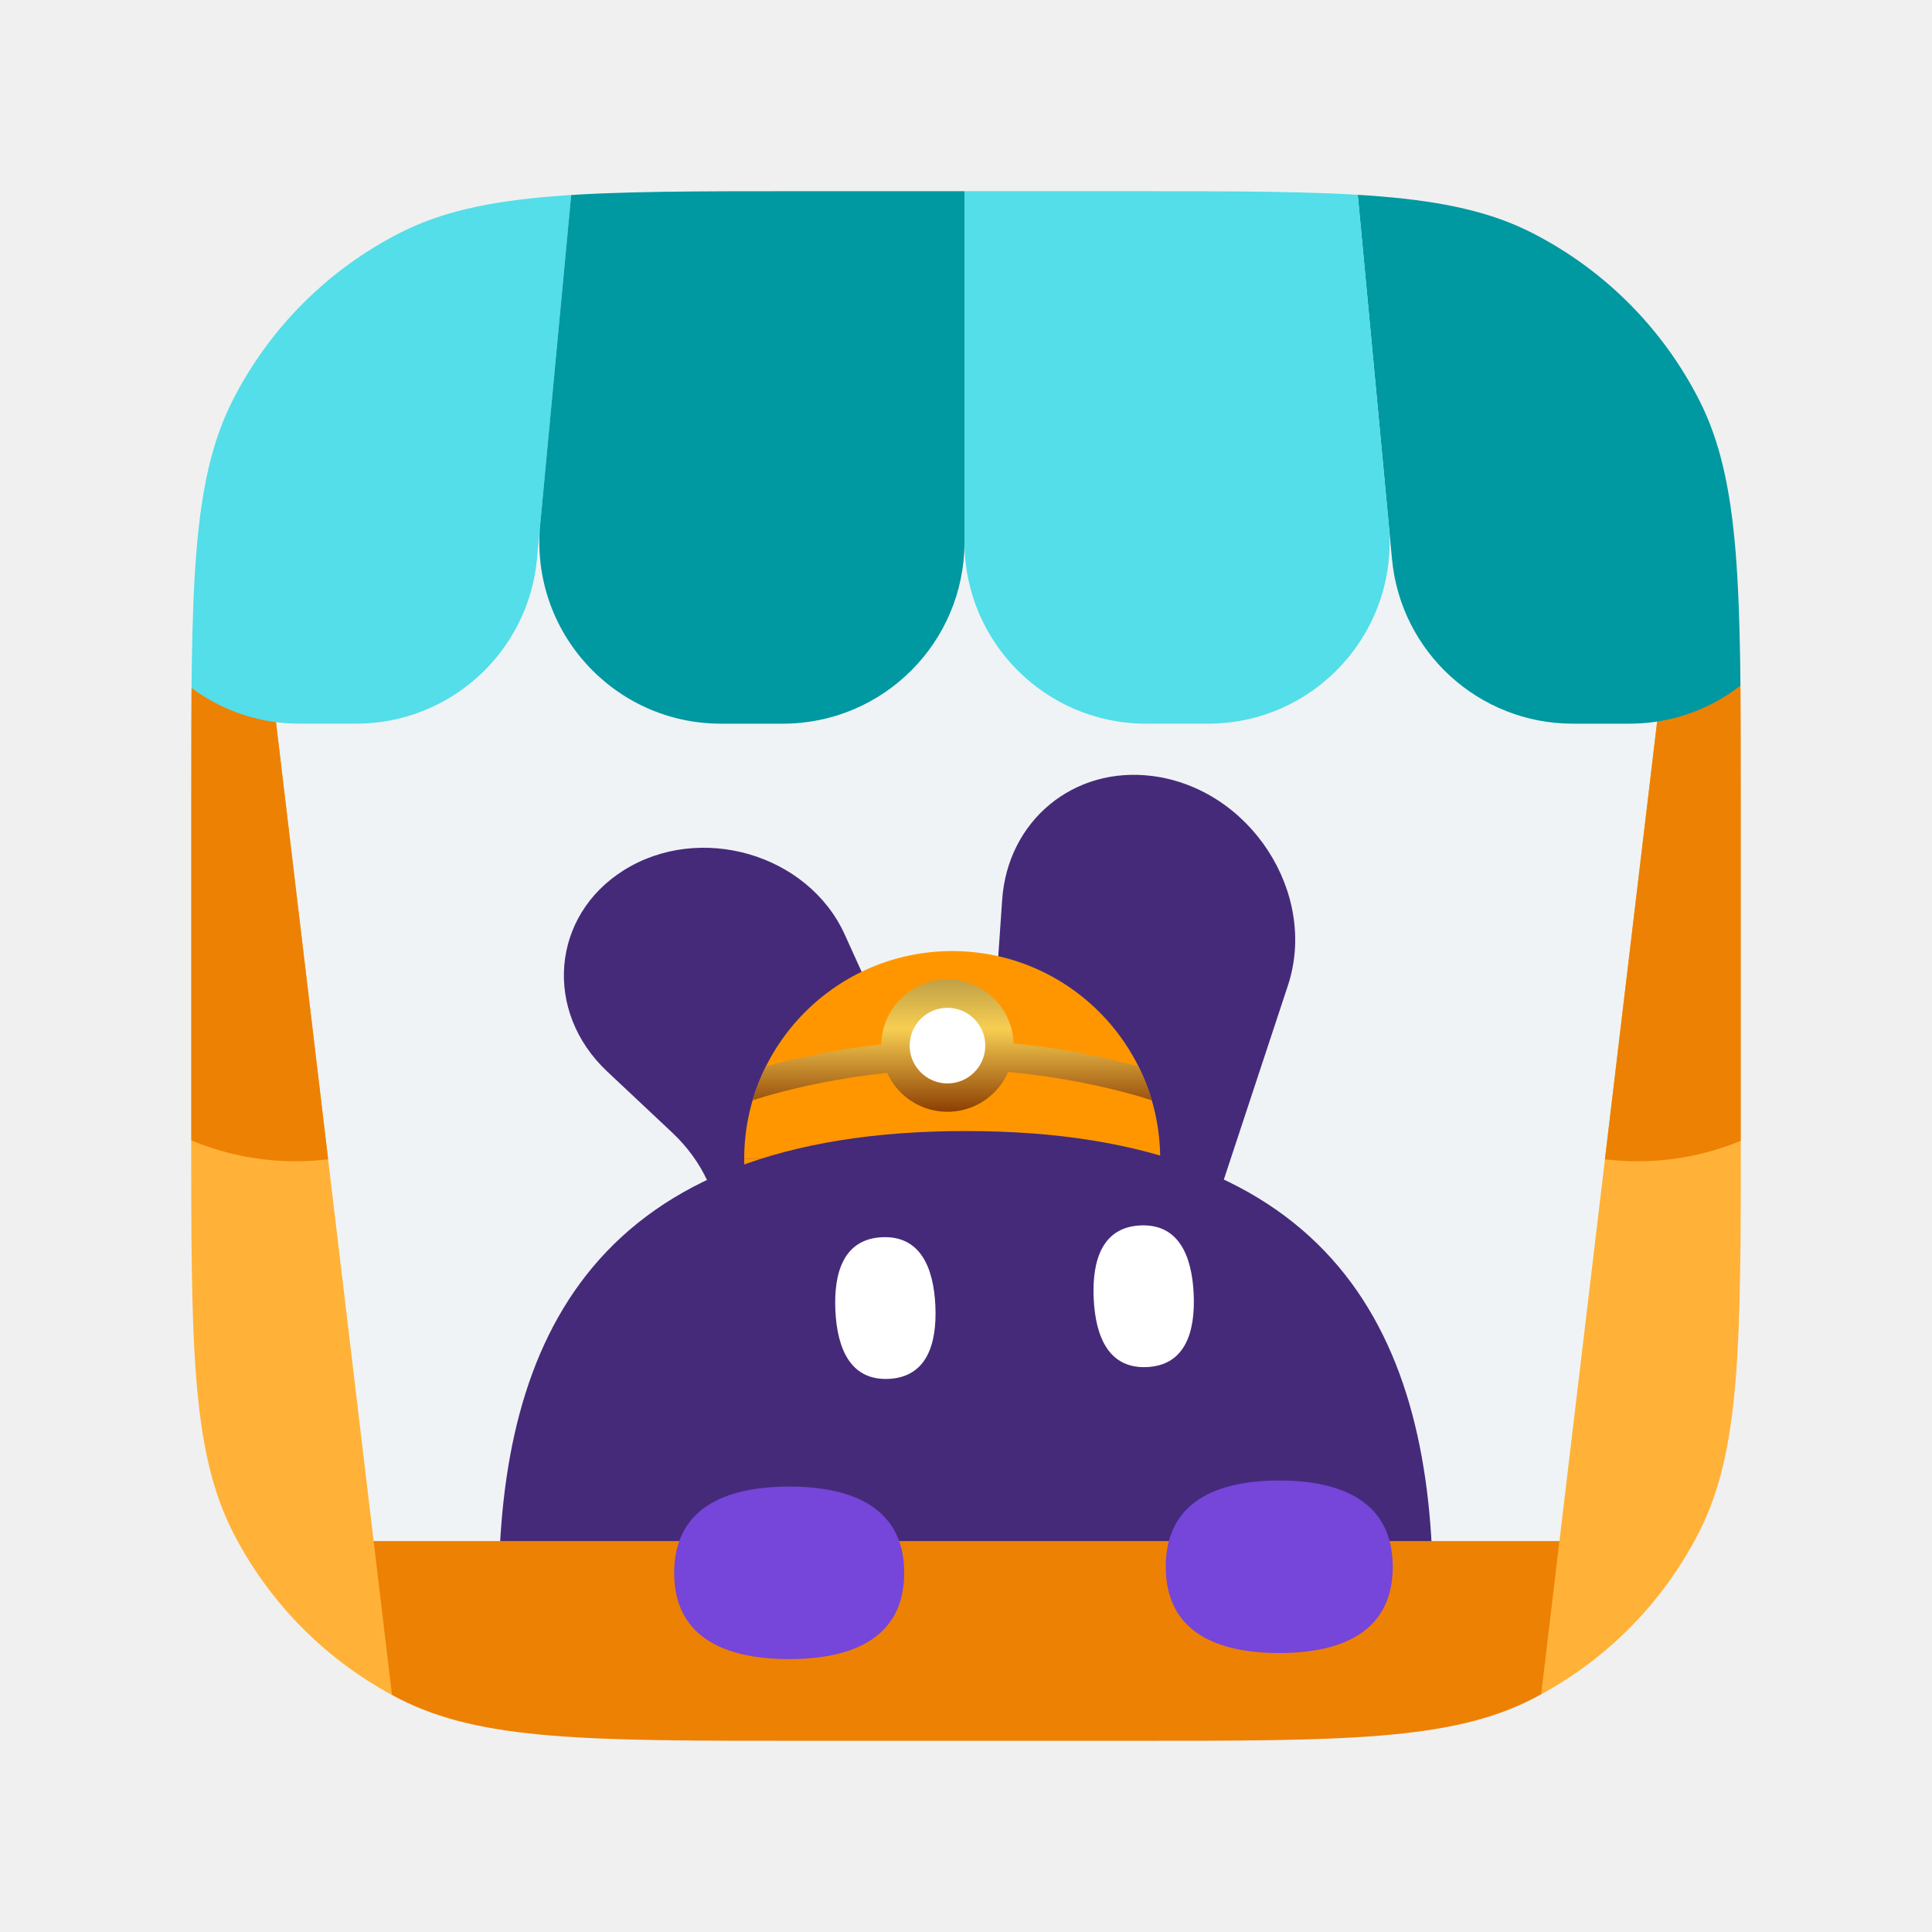
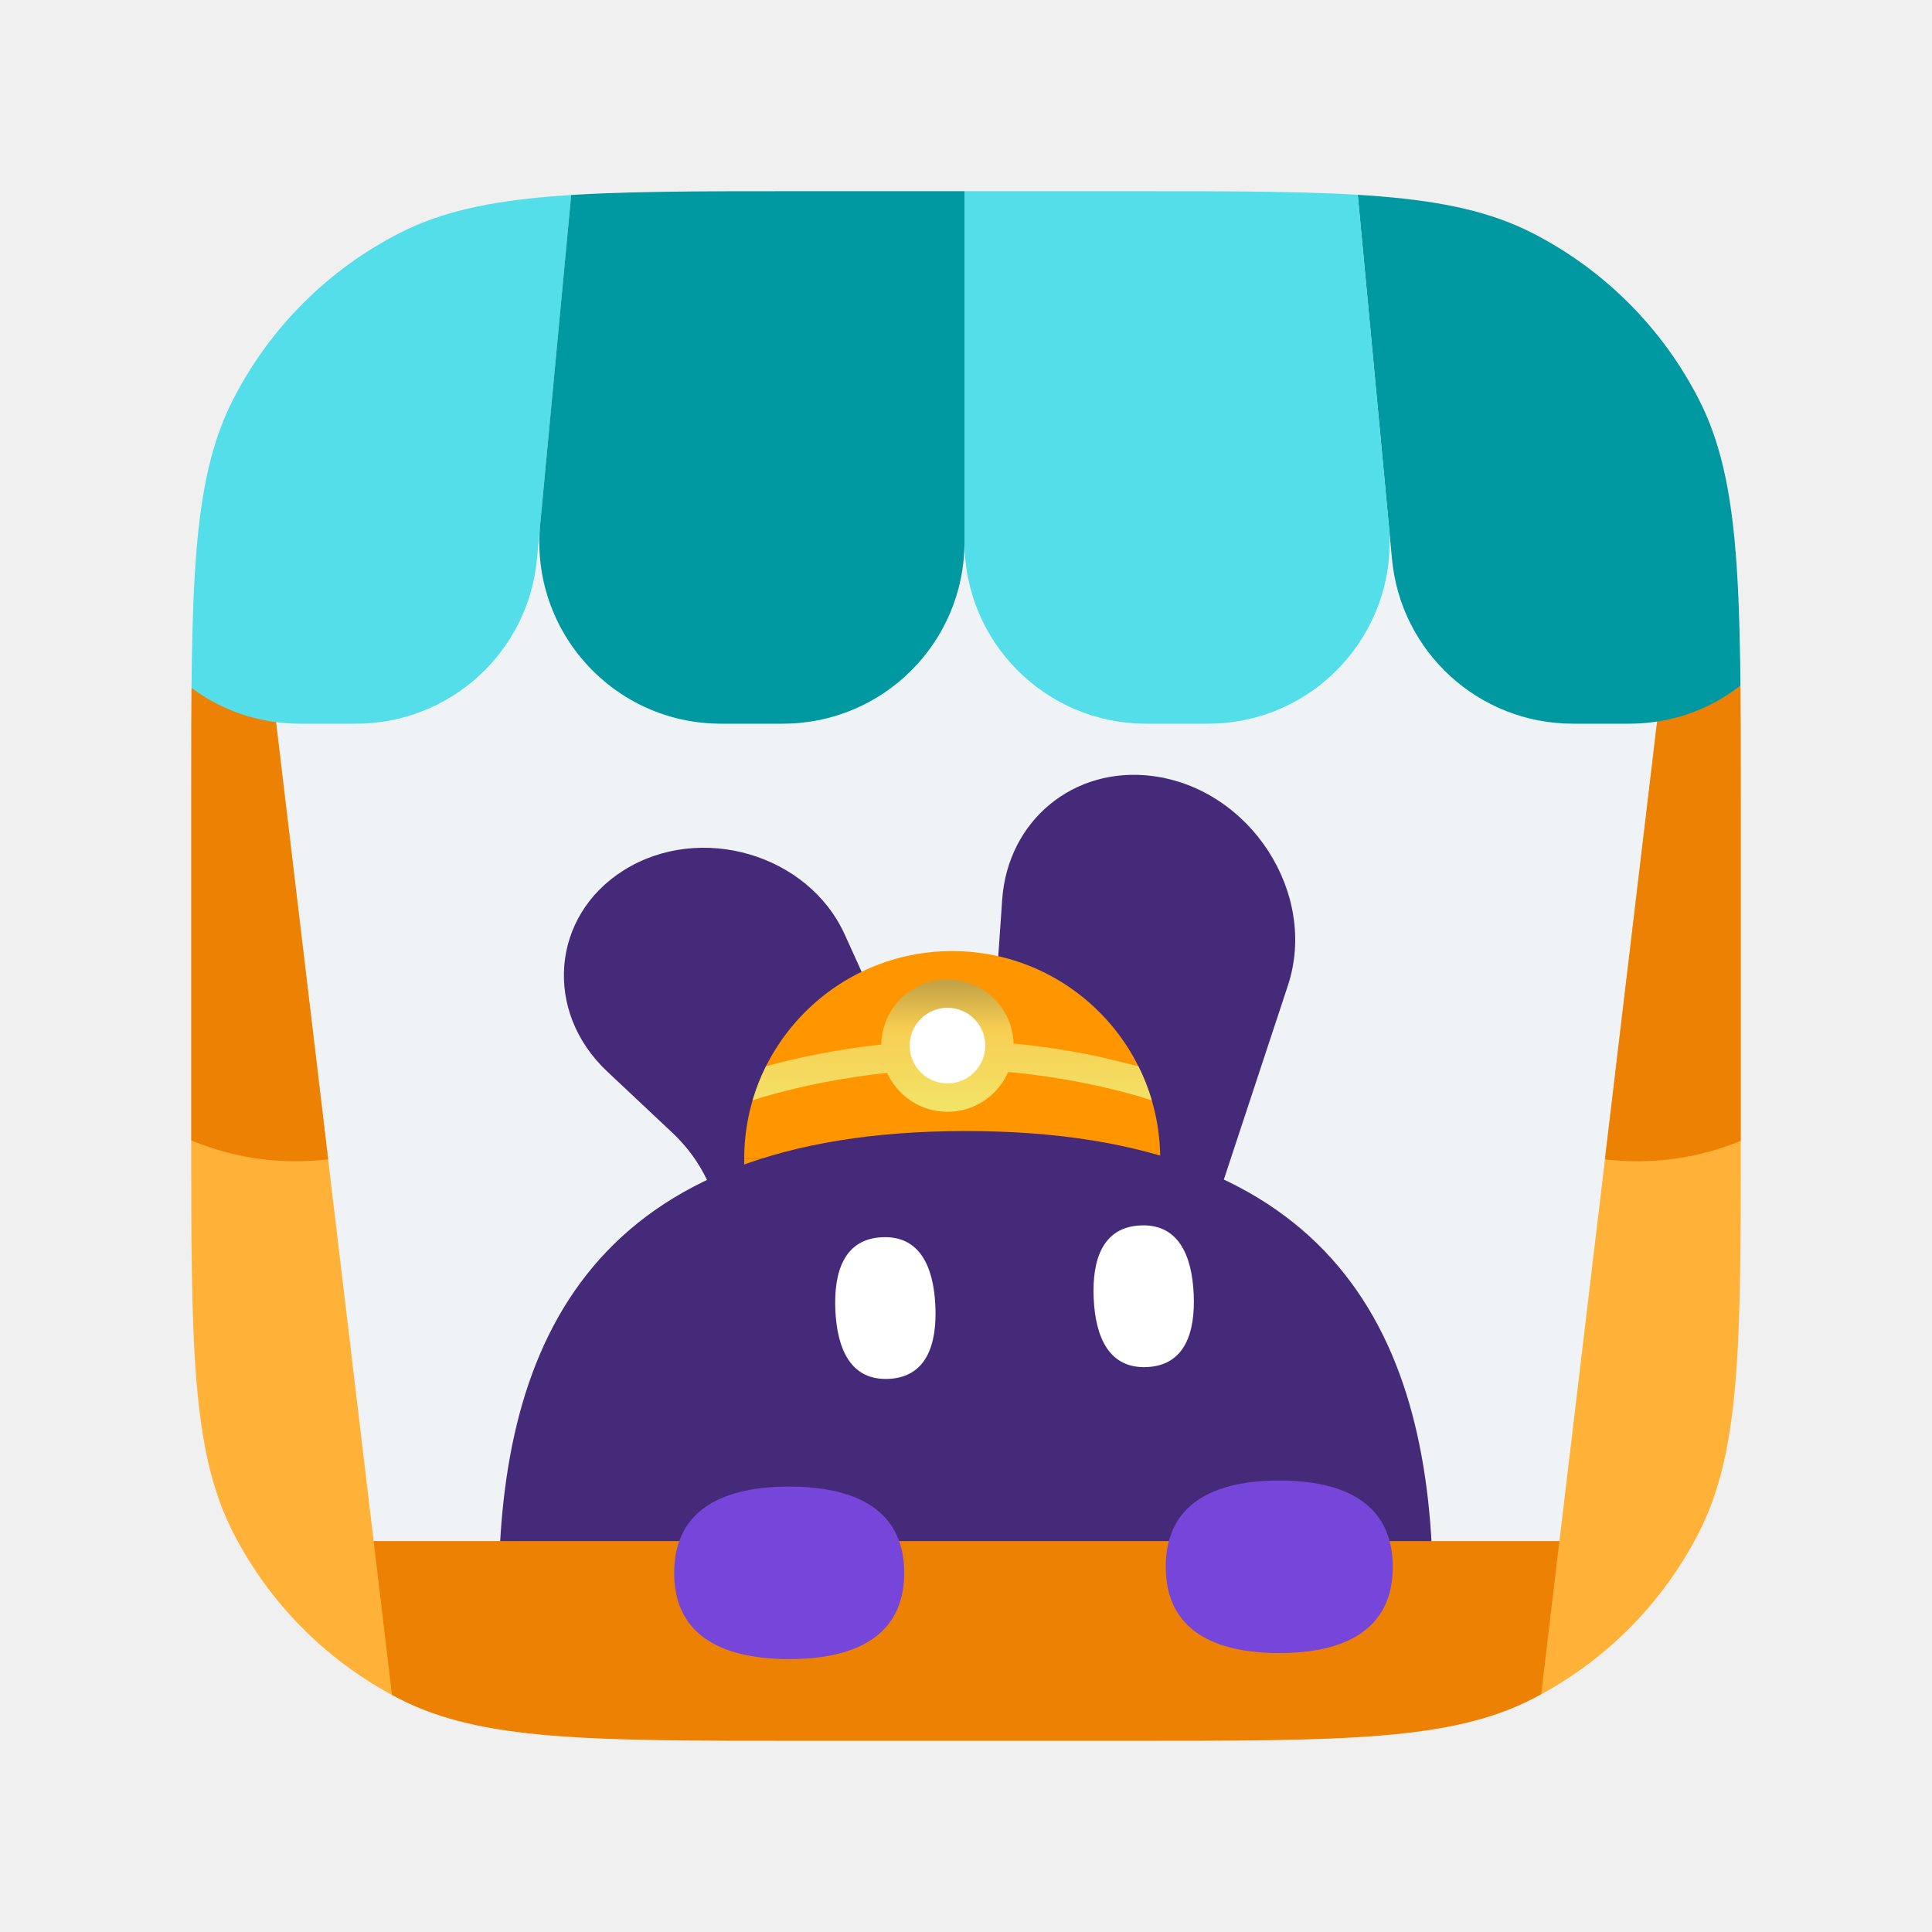
<svg xmlns="http://www.w3.org/2000/svg" xmlns:xlink="http://www.w3.org/1999/xlink" width="192" height="192" fill="none">
  <mask id="A" mask-type="alpha" maskUnits="userSpaceOnUse" x="19" y="19" width="154" height="154">
    <use xlink:href="#C" fill="#eff3f5" />
  </mask>
  <g mask="url(#A)">
    <use xlink:href="#C" fill="#eff3f5" />
    <path d="M127.99 97.94c3.017-9.139-3.731-19.569-13.471-20.821-7.799-1.002-14.378 4.42-14.924 12.3l-2.811 40.601c-.41 5.923 4.462 11.366 10.311 11.52 3.898.103 7.235-2.226 8.445-5.892l12.45-37.708zm-44.039-5.061c-3.63-8.012-14.389-11.144-21.962-6.393-7.213 4.525-7.997 14.029-1.649 19.995l6.477 6.087c1.486 1.397 2.672 3.03 3.496 4.811l5.421 11.731c2.662 5.762 10.399 8.017 15.891 4.632 3.624-2.234 5.221-6.36 3.99-10.312l-4.788-15.379-6.875-15.173z" fill="#452a7a" />
    <path d="M94.628 94.517c-11.416 0-20.67 9.254-20.67 20.67h41.341c0-11.416-9.254-20.67-20.67-20.67z" fill="#ff9600" />
    <path d="M94.628 135.856c-11.416 0-20.67-9.254-20.67-20.67h41.341c0 11.416-9.254 20.67-20.67 20.67z" fill="#ff9600" />
    <path d="M113.132 105.962l-3.583-.879c-3.809-.831-9.082-1.665-14.921-1.665s-11.112.834-14.921 1.665c-1.405.307-2.614.613-3.582.879-.538 1.077-.984 2.208-1.33 3.381.008-.002.016-.005.024-.008a44.48 44.48 0 0 1 1.165-.357c1.018-.298 2.499-.697 4.333-1.097 3.672-.801 8.734-1.599 14.311-1.599s10.639.798 14.311 1.599a64.47 64.47 0 0 1 4.333 1.097l1.165.357c.008.003.016.006.024.008-.345-1.173-.792-2.304-1.329-3.381z" fill="url(#B)" />
    <path d="M100.735 103.911a6.58 6.58 0 0 1-6.577 6.577 6.58 6.58 0 0 1-6.577-6.577 6.58 6.58 0 0 1 6.577-6.577 6.58 6.58 0 0 1 6.577 6.577z" fill="url(#B)" />
    <path d="M97.917 103.912a3.76 3.76 0 0 1-3.758 3.758 3.76 3.76 0 0 1-3.758-3.758 3.76 3.76 0 0 1 3.758-3.758 3.76 3.76 0 0 1 3.758 3.758z" fill="#fff" />
    <path d="M142.406 158.41c0 25.409-9.545 46.007-46.422 46.007s-46.422-20.598-46.422-46.007 9.545-46.008 46.422-46.008 46.422 20.599 46.422 46.008z" fill="#452a7a" />
    <path d="M88.308 137.032c-3.742.171-5.112-2.925-5.29-6.812s.905-7.095 4.647-7.266 5.113 2.925 5.29 6.812-.905 7.095-4.647 7.266zm25.672-1.173c-3.742.171-5.112-2.924-5.29-6.812s.905-7.094 4.647-7.265 5.113 2.924 5.29 6.812-.905 7.094-4.647 7.265z" fill="#fff" />
    <path d="M-4.762 160.337a7.19 7.19 0 0 1 7.189-7.189h186.845a7.19 7.19 0 0 1 7.189 7.189v40.064a7.19 7.19 0 0 1-7.189 7.189H2.427a7.19 7.19 0 0 1-7.189-7.189v-40.064z" fill="#ed8103" />
    <path d="M89.859 156.307c0 6.456-5.117 8.572-11.43 8.572S67 162.763 67 156.307s5.117-8.573 11.43-8.573 11.43 2.117 11.43 8.573zm48.551-.602c0 6.456-5.05 8.572-11.279 8.572s-11.279-2.116-11.279-8.572 5.049-8.572 11.279-8.572 11.279 2.116 11.279 8.572z" fill="#7645d9" />
    <path d="M-1.258 59.807l26.88-3.205 13.637 114.389-26.88 3.205L-1.258 59.807z" fill="#ffb237" />
    <path d="M-1.258 59.806l26.88-3.205 6.988 58.611c-14.845 1.77-28.315-8.83-30.085-23.675l-3.783-31.732z" fill="#ed8103" />
    <path d="M193.365 59.807l-26.88-3.205-13.637 114.389 26.88 3.205 13.637-114.389z" fill="#ffb237" />
    <path d="M193.365 59.806l-26.88-3.205-6.988 58.611c14.845 1.77 28.315-8.83 30.085-23.675l3.783-31.732z" fill="#ed8103" />
    <path d="M167.998 1.374A17.39 17.39 0 0 0 151.081-12c-10.245 0-18.269 8.814-17.31 19.014l4.565 48.547a18.05 18.05 0 0 0 17.968 16.357h5.598c11.651 0 20.249-10.876 17.56-22.212L167.998 1.374z" fill="#0098a1" />
    <path d="M23.701 1.374A17.39 17.39 0 0 1 40.618-12c10.245 0 18.269 8.814 17.31 19.014l-4.565 48.547a18.05 18.05 0 0 1-17.968 16.357h-5.598c-11.651 0-20.249-10.876-17.56-22.212L23.701 1.374zm109.821 2.983A18.05 18.05 0 0 0 115.554-12h-1.658A18.05 18.05 0 0 0 95.85 6.047v47.824a18.05 18.05 0 0 0 18.046 18.047h6.155c10.635 0 18.963-9.149 17.968-19.737l-4.497-47.824z" fill="#53dee9" />
    <path d="M58.178 4.357A18.05 18.05 0 0 1 76.146-12h1.657A18.05 18.05 0 0 1 95.85 6.047v47.824a18.05 18.05 0 0 1-18.047 18.047h-6.155c-10.634 0-18.963-9.149-17.968-19.737l4.497-47.824z" fill="#0098a1" />
  </g>
  <defs>
    <linearGradient id="B" x1="94.414" y1="97.46" x2="94.414" y2="110.389" gradientUnits="userSpaceOnUse">
      <stop stop-color="#c2a147" />
      <stop offset=".37" stop-color="#f7ce52" />
-       <stop offset="1" stop-color="#8d4104" />
+       <stop offset="1" stop-color="#f2e468" />
    </linearGradient>
    <path id="C" d="M19 79.8c0-21.282 0-31.923 4.142-40.052a38 38 0 0 1 16.607-16.607C47.877 19 58.518 19 79.8 19h32.4c21.282 0 31.923 0 40.052 4.142a38 38 0 0 1 16.606 16.607C173 47.877 173 58.518 173 79.8v32.4c0 21.282 0 31.923-4.142 40.052-3.643 7.15-9.456 12.963-16.606 16.606C144.123 173 133.482 173 112.2 173H79.8c-21.282 0-31.923 0-40.052-4.142a38 38 0 0 1-16.607-16.606C19 144.123 19 133.482 19 112.2V79.8z" />
  </defs>
</svg>
